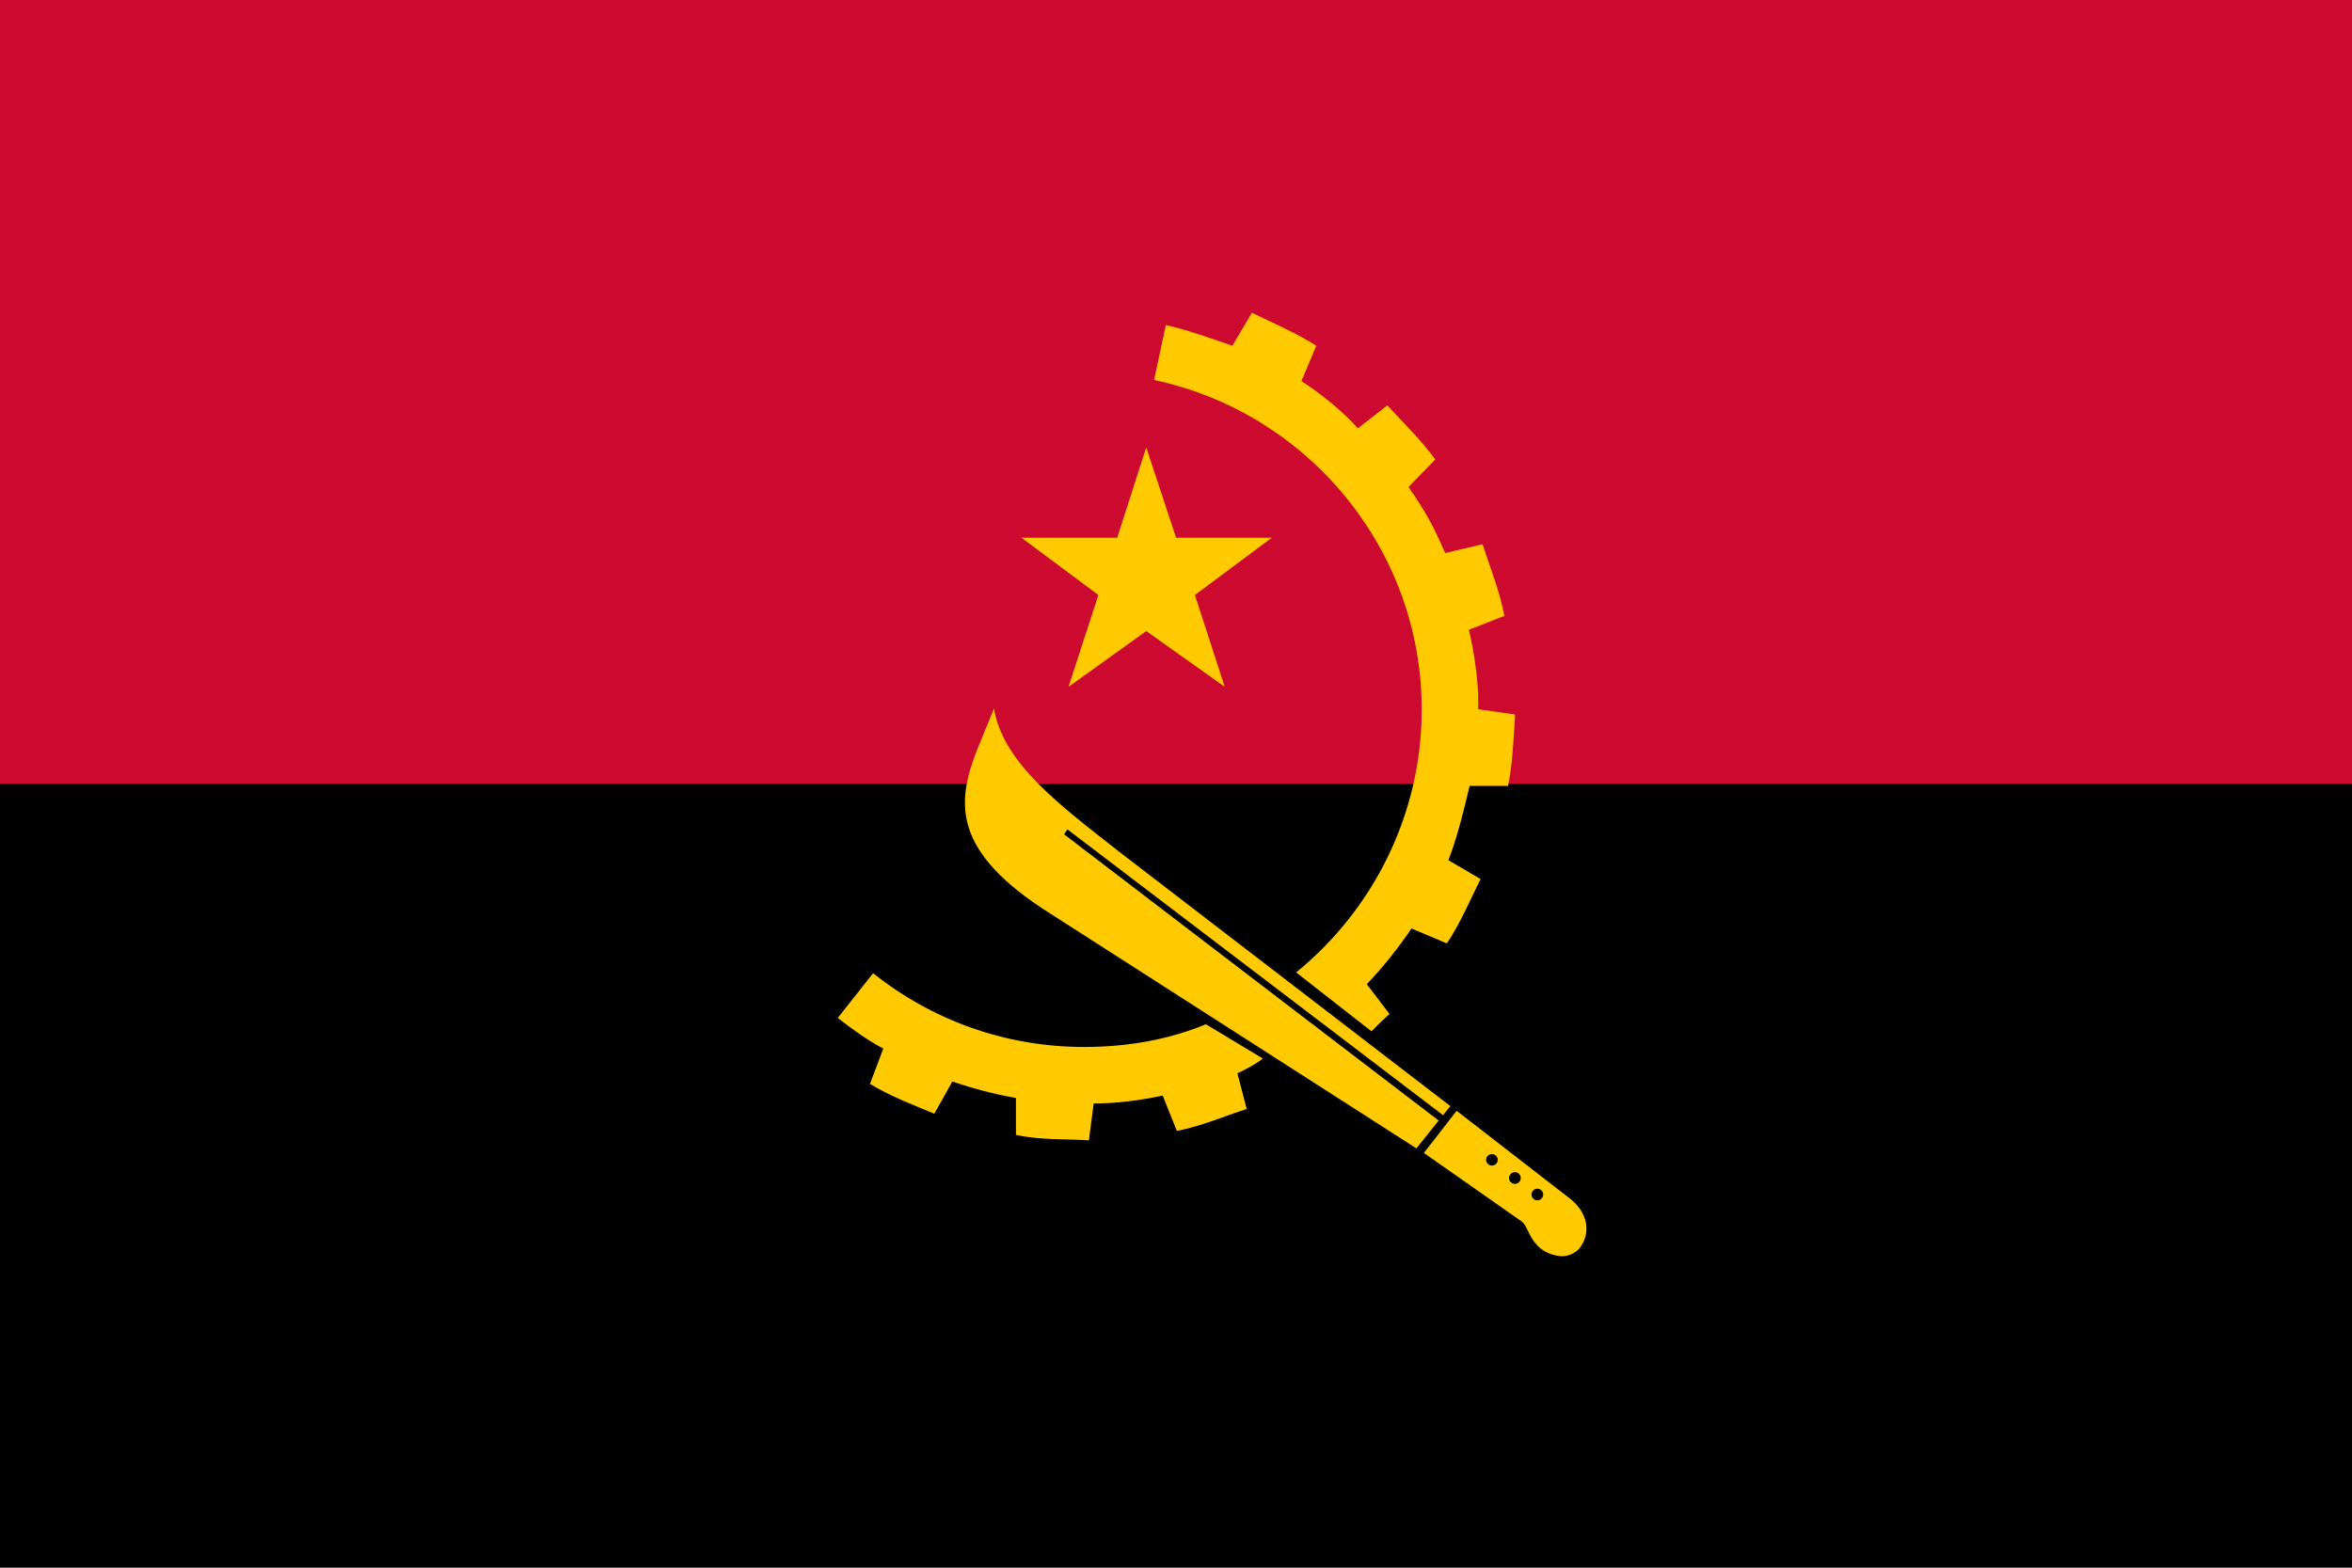
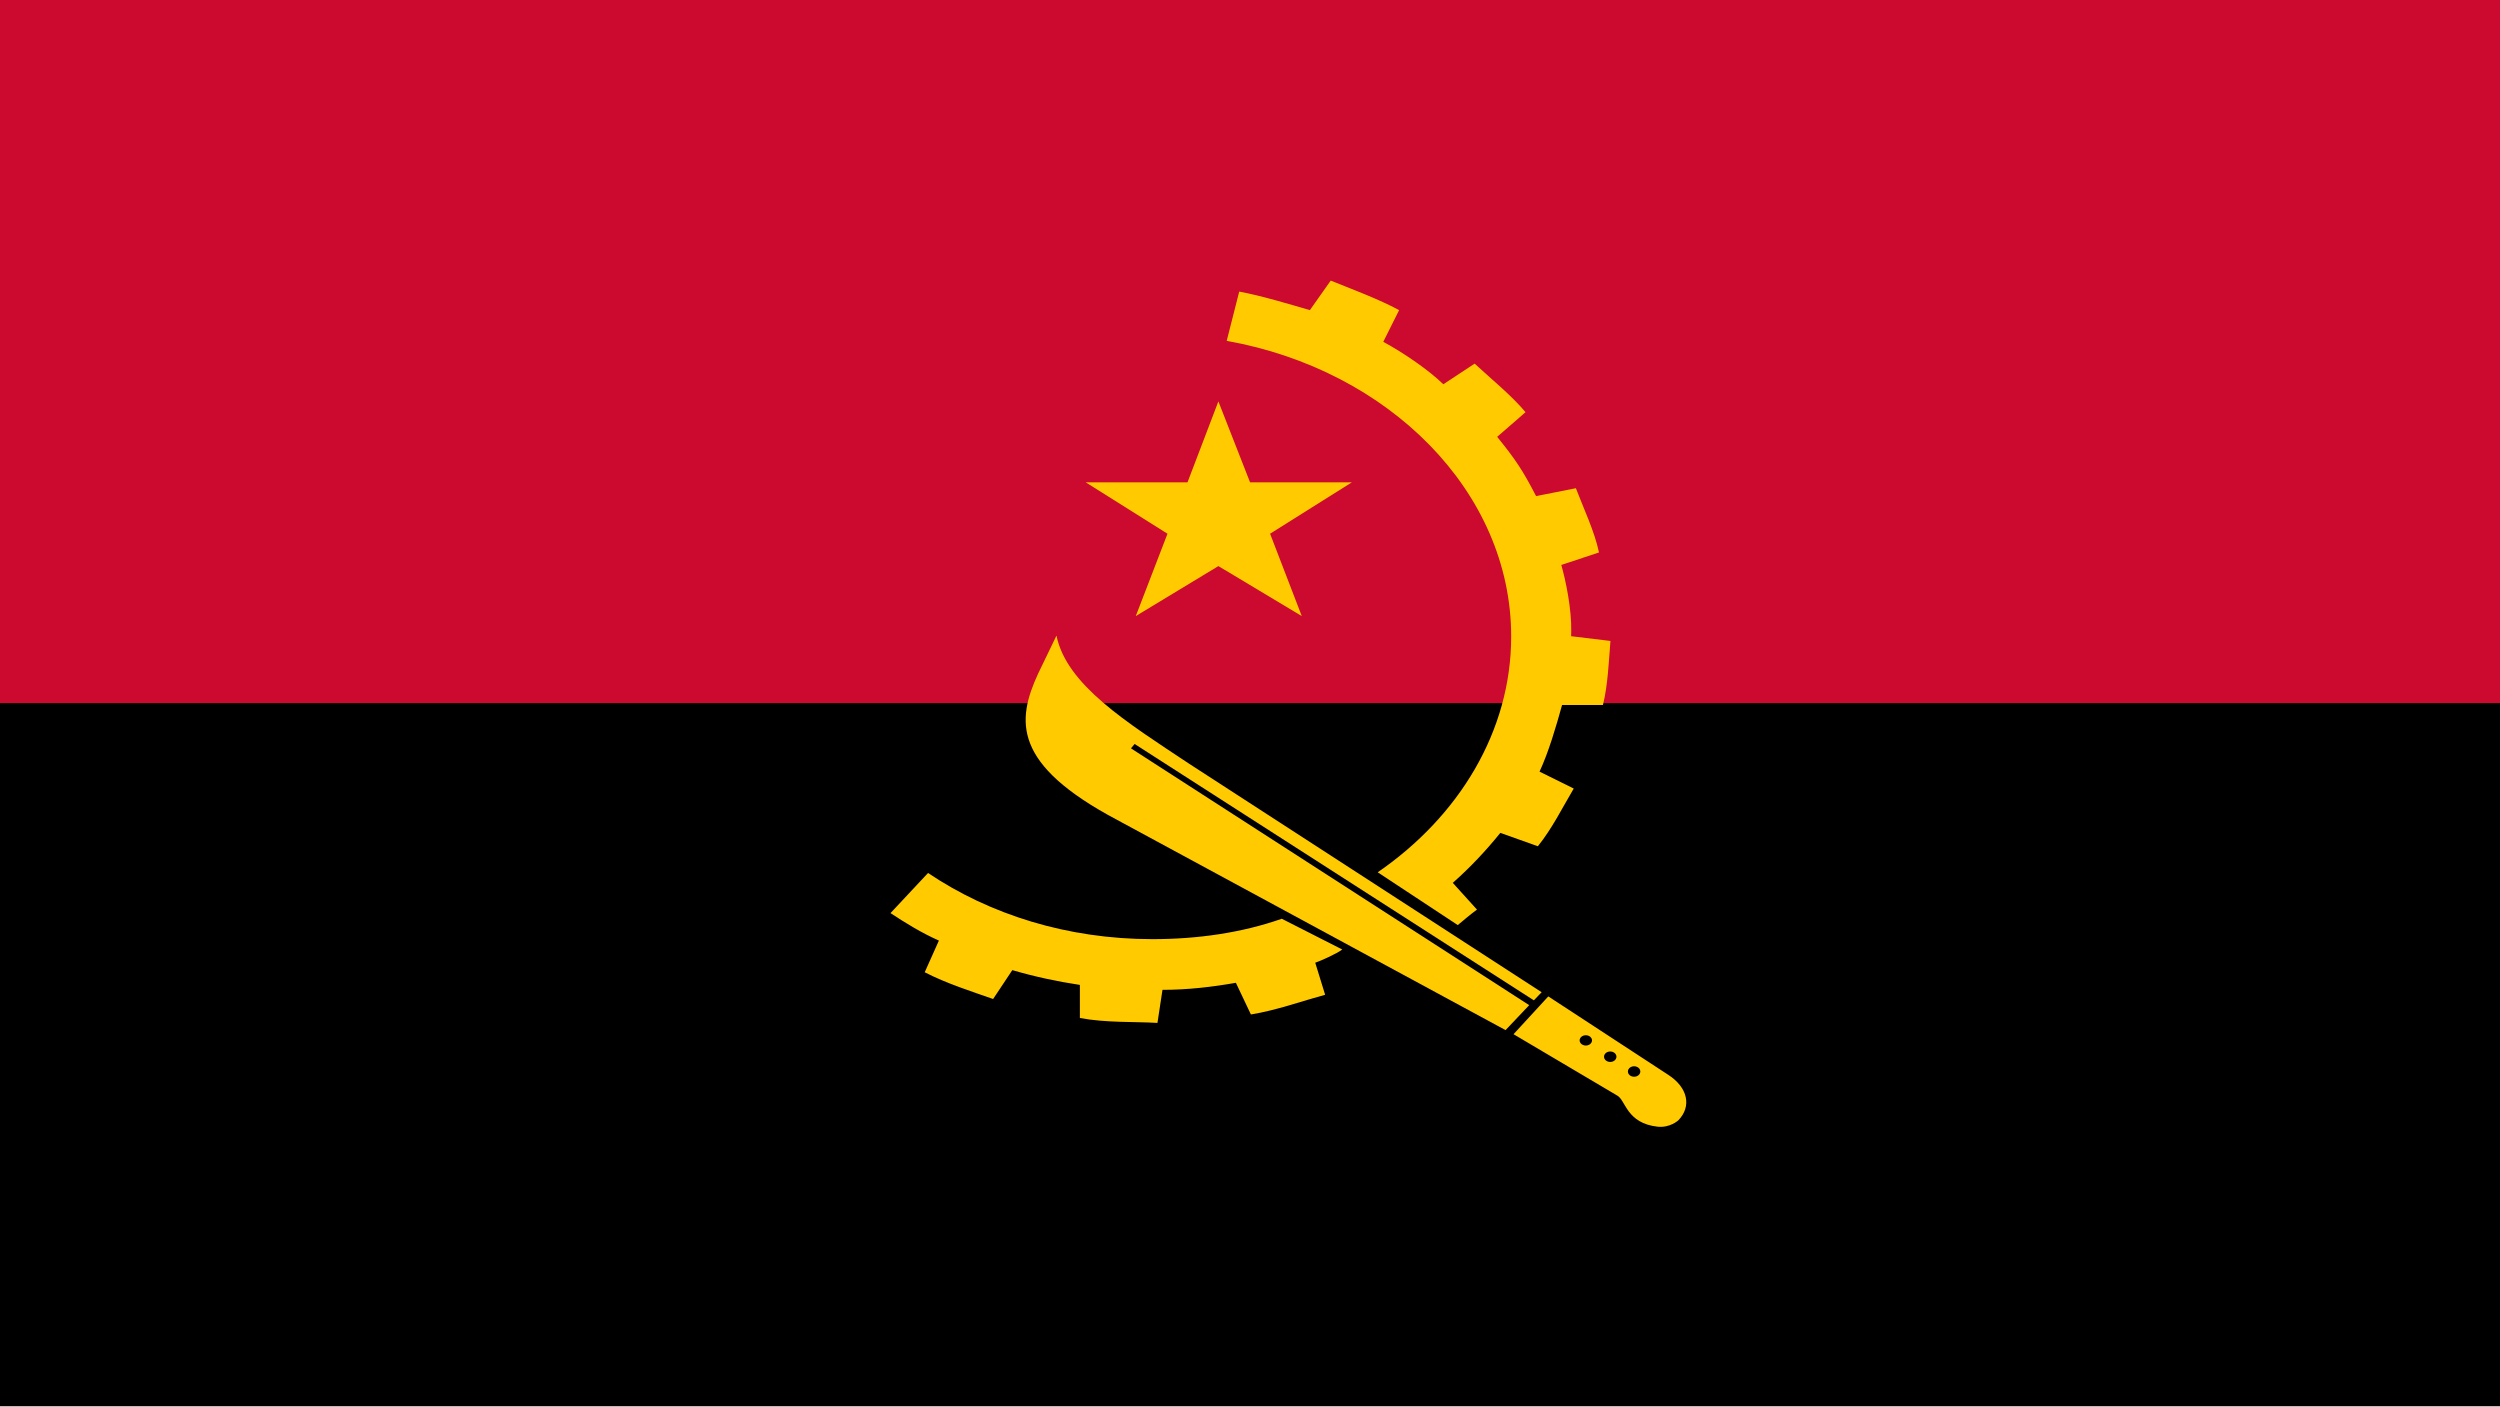
- <svg xmlns="http://www.w3.org/2000/svg" viewBox="0 0 900 600">
-   <path d="M0 0h900v600H0z" />
-   <path fill="#cc092f" d="M0 0h900v300H0z" />
-   <path d="M390.858 205.797h36.644l11.112-34.537 11.41 34.537h36.64l-29.433 21.926 11.409 35.135-30.026-21.324-29.731 21.324 11.41-35.135z" fill="#ffcb00" fill-rule="evenodd" />
-   <path d="M524.801 394.706l-28.827-22.53c29.127-23.724 48.052-60.064 48.052-100.605 0-61.866-44.144-113.824-102.411-126.137l4.504-21.025c8.11 1.803 17.624 5.217 25.432 7.916l7.51-12.608c8.1 3.9 17.118 7.803 24.621 12.608l-5.703 13.518c7.51 4.808 16.575 12.251 21.616 18.112l11.277-8.809c6.008 6.604 13.218 13.507 18.323 20.721l-10.211 10.512c6.594 9.68 9.143 14.135 14.004 25.287l14.327-3.36c2.706 8.408 6.814 18.702 8.32 27.408l-13.566 5.332c1.62 6.766 3.718 18.584 3.583 28.525-.011.598-.056 1.276-.056 1.878l14.167 2.021c-.6 8.712-.897 18.625-2.704 27.333h-14.714c-2.1 9.005-4.81 20.02-8.11 28.425l12.308 7.213c-3.901 7.805-7.8 17.117-12.908 24.626l-13.514-5.703c-5.11 7.505-10.81 14.71-17.118 21.321l8.706 11.41c-2.398 2.1-4.502 4.205-6.908 6.61m-63.362-2.704l21.772 13.12c-2.03 1.857-8.112 5.006-9.724 5.644l3.56 13.666c-8.407 2.708-17.42 6.608-26.724 8.412l-5.405-13.513c-8.71 1.8-17.416 3-26.427 3l-1.807 14.114c-8.406-.598-18.617 0-27.928-2.102v-14.11c-8.411-1.506-16.519-3.606-24.324-6.312l-6.91 12.322c-7.207-3.01-16.816-6.615-24.628-11.416l5.108-13.514c-6.31-3.307-12.015-7.509-17.42-11.72l13.515-17.118c22.226 17.722 50.153 28.228 80.787 28.228 16.221 0 32.132-2.697 46.555-8.7" fill="#ffcb00" fill-rule="evenodd" />
-   <path d="M552.192 426.811L408.462 317.43l-1.31 1.866 143.36 109.573-8.509 10.647-139.753-89.64c-37.839-23.726-36.337-42.344-28.528-62.466l6.608-16.217c3.605 21.023 25.223 36.944 47.748 54.658l126.914 97.497zm36.084 32.6a2.23 2.23 0 01-2.23-2.238 2.23 2.23 0 012.23-2.232c1.237 0 2.24 1 2.24 2.232a2.238 2.238 0 01-2.24 2.239m-8.59-6.308a2.24 2.24 0 01-2.237-2.235 2.236 2.236 0 112.237 2.235m-8.79-7.006c-1.232 0-2.236-1-2.236-2.231a2.236 2.236 0 014.47 0c0 1.231-1 2.231-2.234 2.231m29.554 12.4l-43.065-33.365-12.514 16.127 37.41 26.235c3.005 2.1 3.3 11.718 14.407 13.222 4.513.596 7.508-2.71 7.508-2.71 4.84-5.892 3.521-14.003-3.746-19.51" fill="#ffcb00" fill-rule="evenodd" />
+ <svg xmlns="http://www.w3.org/2000/svg" viewBox="0 0 1200 675" preserveAspectRatio="xMidYMid slice" width="100%" height="100%">
+   <g transform="scale(1.333333, 1.125)">
+     <path d="M0 0h900v600H0z" />
+     <path fill="#cc092f" d="M0 0h900v300H0z" />
+     <path d="M390.858 205.797h36.644l11.112-34.537 11.41 34.537h36.64l-29.433 21.926 11.409 35.135-30.026-21.324-29.731 21.324 11.41-35.135z" fill="#ffcb00" fill-rule="evenodd" />
+     <path d="M524.801 394.706l-28.827-22.53c29.127-23.724 48.052-60.064 48.052-100.605 0-61.866-44.144-113.824-102.411-126.137l4.504-21.025c8.11 1.803 17.624 5.217 25.432 7.916l7.51-12.608c8.1 3.9 17.118 7.803 24.621 12.608l-5.703 13.518c7.51 4.808 16.575 12.251 21.616 18.112l11.277-8.809c6.008 6.604 13.218 13.507 18.323 20.721l-10.211 10.512c6.594 9.68 9.143 14.135 14.004 25.287l14.327-3.36c2.706 8.408 6.814 18.702 8.32 27.408l-13.566 5.332c1.62 6.766 3.718 18.584 3.583 28.525-.011.598-.056 1.276-.056 1.878l14.167 2.021c-.6 8.712-.897 18.625-2.704 27.333h-14.714c-2.1 9.005-4.81 20.02-8.11 28.425l12.308 7.213c-3.901 7.805-7.8 17.117-12.908 24.626l-13.514-5.703c-5.11 7.505-10.81 14.71-17.118 21.321l8.706 11.41c-2.398 2.1-4.502 4.205-6.908 6.61m-63.362-2.704l21.772 13.12c-2.03 1.857-8.112 5.006-9.724 5.644l3.56 13.666c-8.407 2.708-17.42 6.608-26.724 8.412l-5.405-13.513c-8.71 1.8-17.416 3-26.427 3l-1.807 14.114c-8.406-.598-18.617 0-27.928-2.102v-14.11c-8.411-1.506-16.519-3.606-24.324-6.312l-6.91 12.322c-7.207-3.01-16.816-6.615-24.628-11.416l5.108-13.514c-6.31-3.307-12.015-7.509-17.42-11.72l13.515-17.118c22.226 17.722 50.153 28.228 80.787 28.228 16.221 0 32.132-2.697 46.555-8.7" fill="#ffcb00" fill-rule="evenodd" />
+     <path d="M552.192 426.811L408.462 317.43l-1.31 1.866 143.36 109.573-8.509 10.647-139.753-89.64c-37.839-23.726-36.337-42.344-28.528-62.466l6.608-16.217c3.605 21.023 25.223 36.944 47.748 54.658l126.914 97.497zm36.084 32.6a2.23 2.23 0 01-2.23-2.238 2.23 2.23 0 012.23-2.232c1.237 0 2.24 1 2.24 2.232a2.238 2.238 0 01-2.24 2.239m-8.59-6.308a2.24 2.24 0 01-2.237-2.235 2.236 2.236 0 112.237 2.235m-8.79-7.006c-1.232 0-2.236-1-2.236-2.231a2.236 2.236 0 014.47 0c0 1.231-1 2.231-2.234 2.231m29.554 12.4l-43.065-33.365-12.514 16.127 37.41 26.235c3.005 2.1 3.3 11.718 14.407 13.222 4.513.596 7.508-2.71 7.508-2.71 4.84-5.892 3.521-14.003-3.746-19.51" fill="#ffcb00" fill-rule="evenodd" />
+   </g>
</svg>
